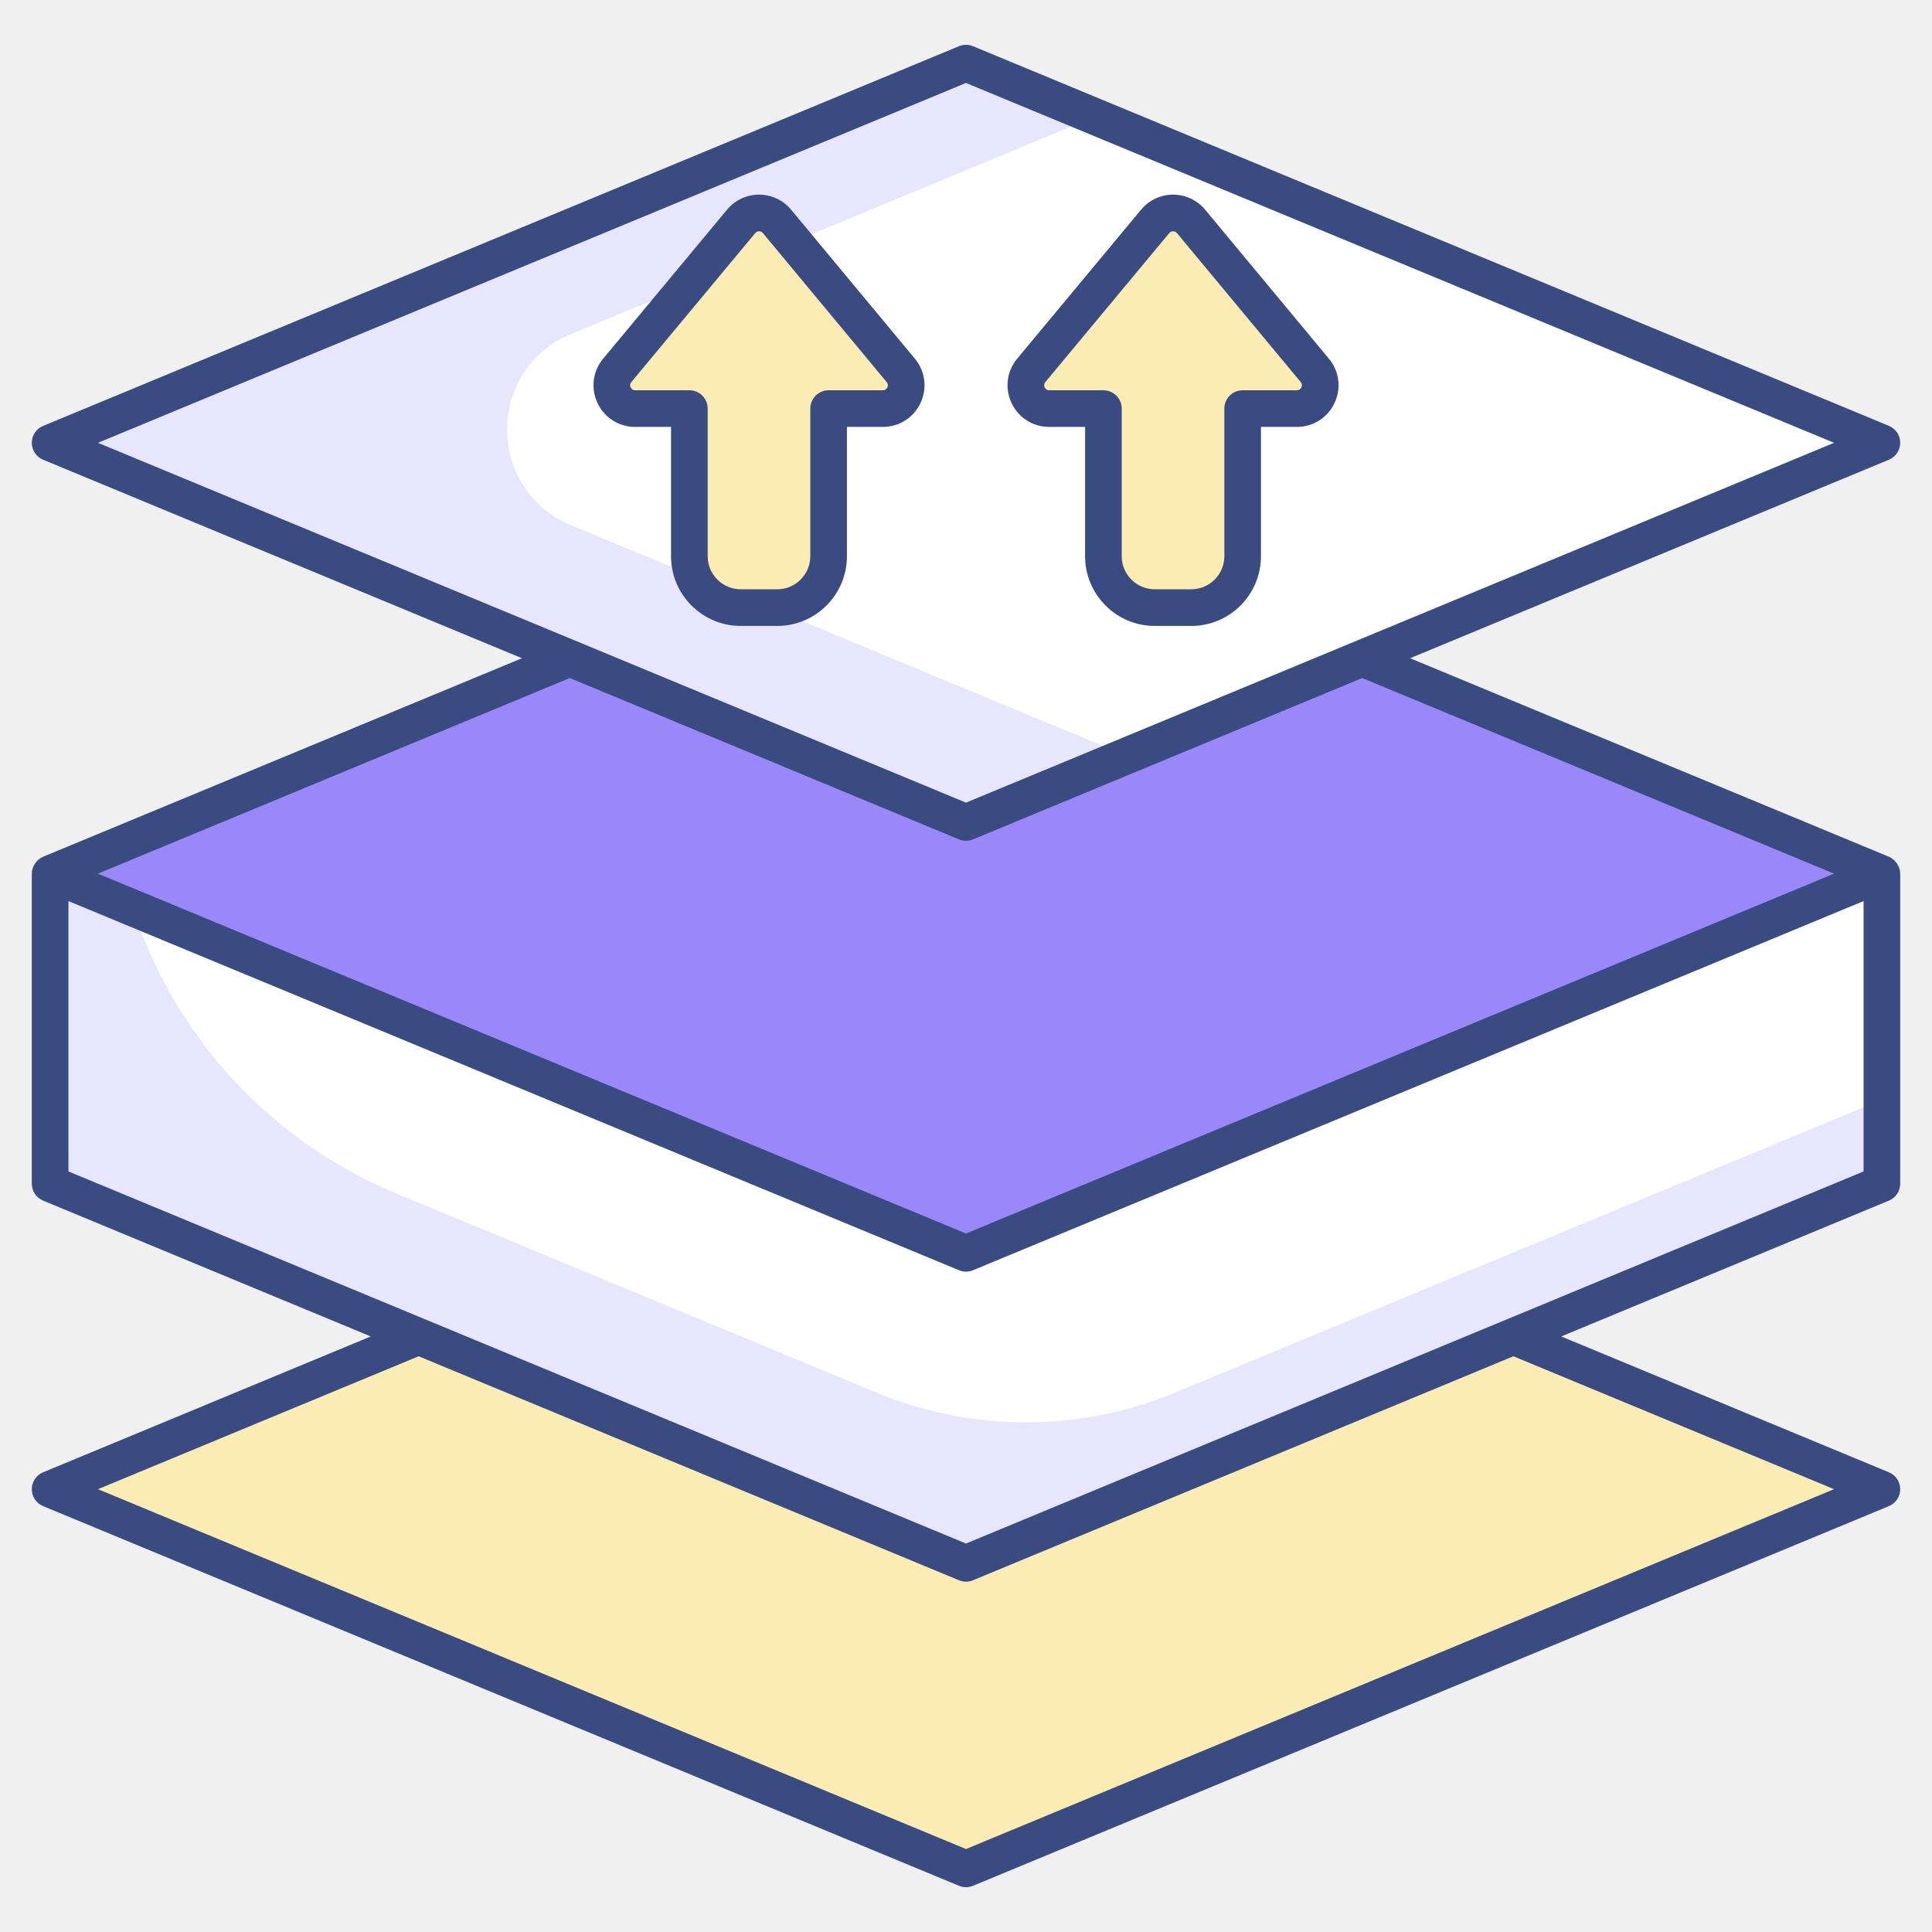
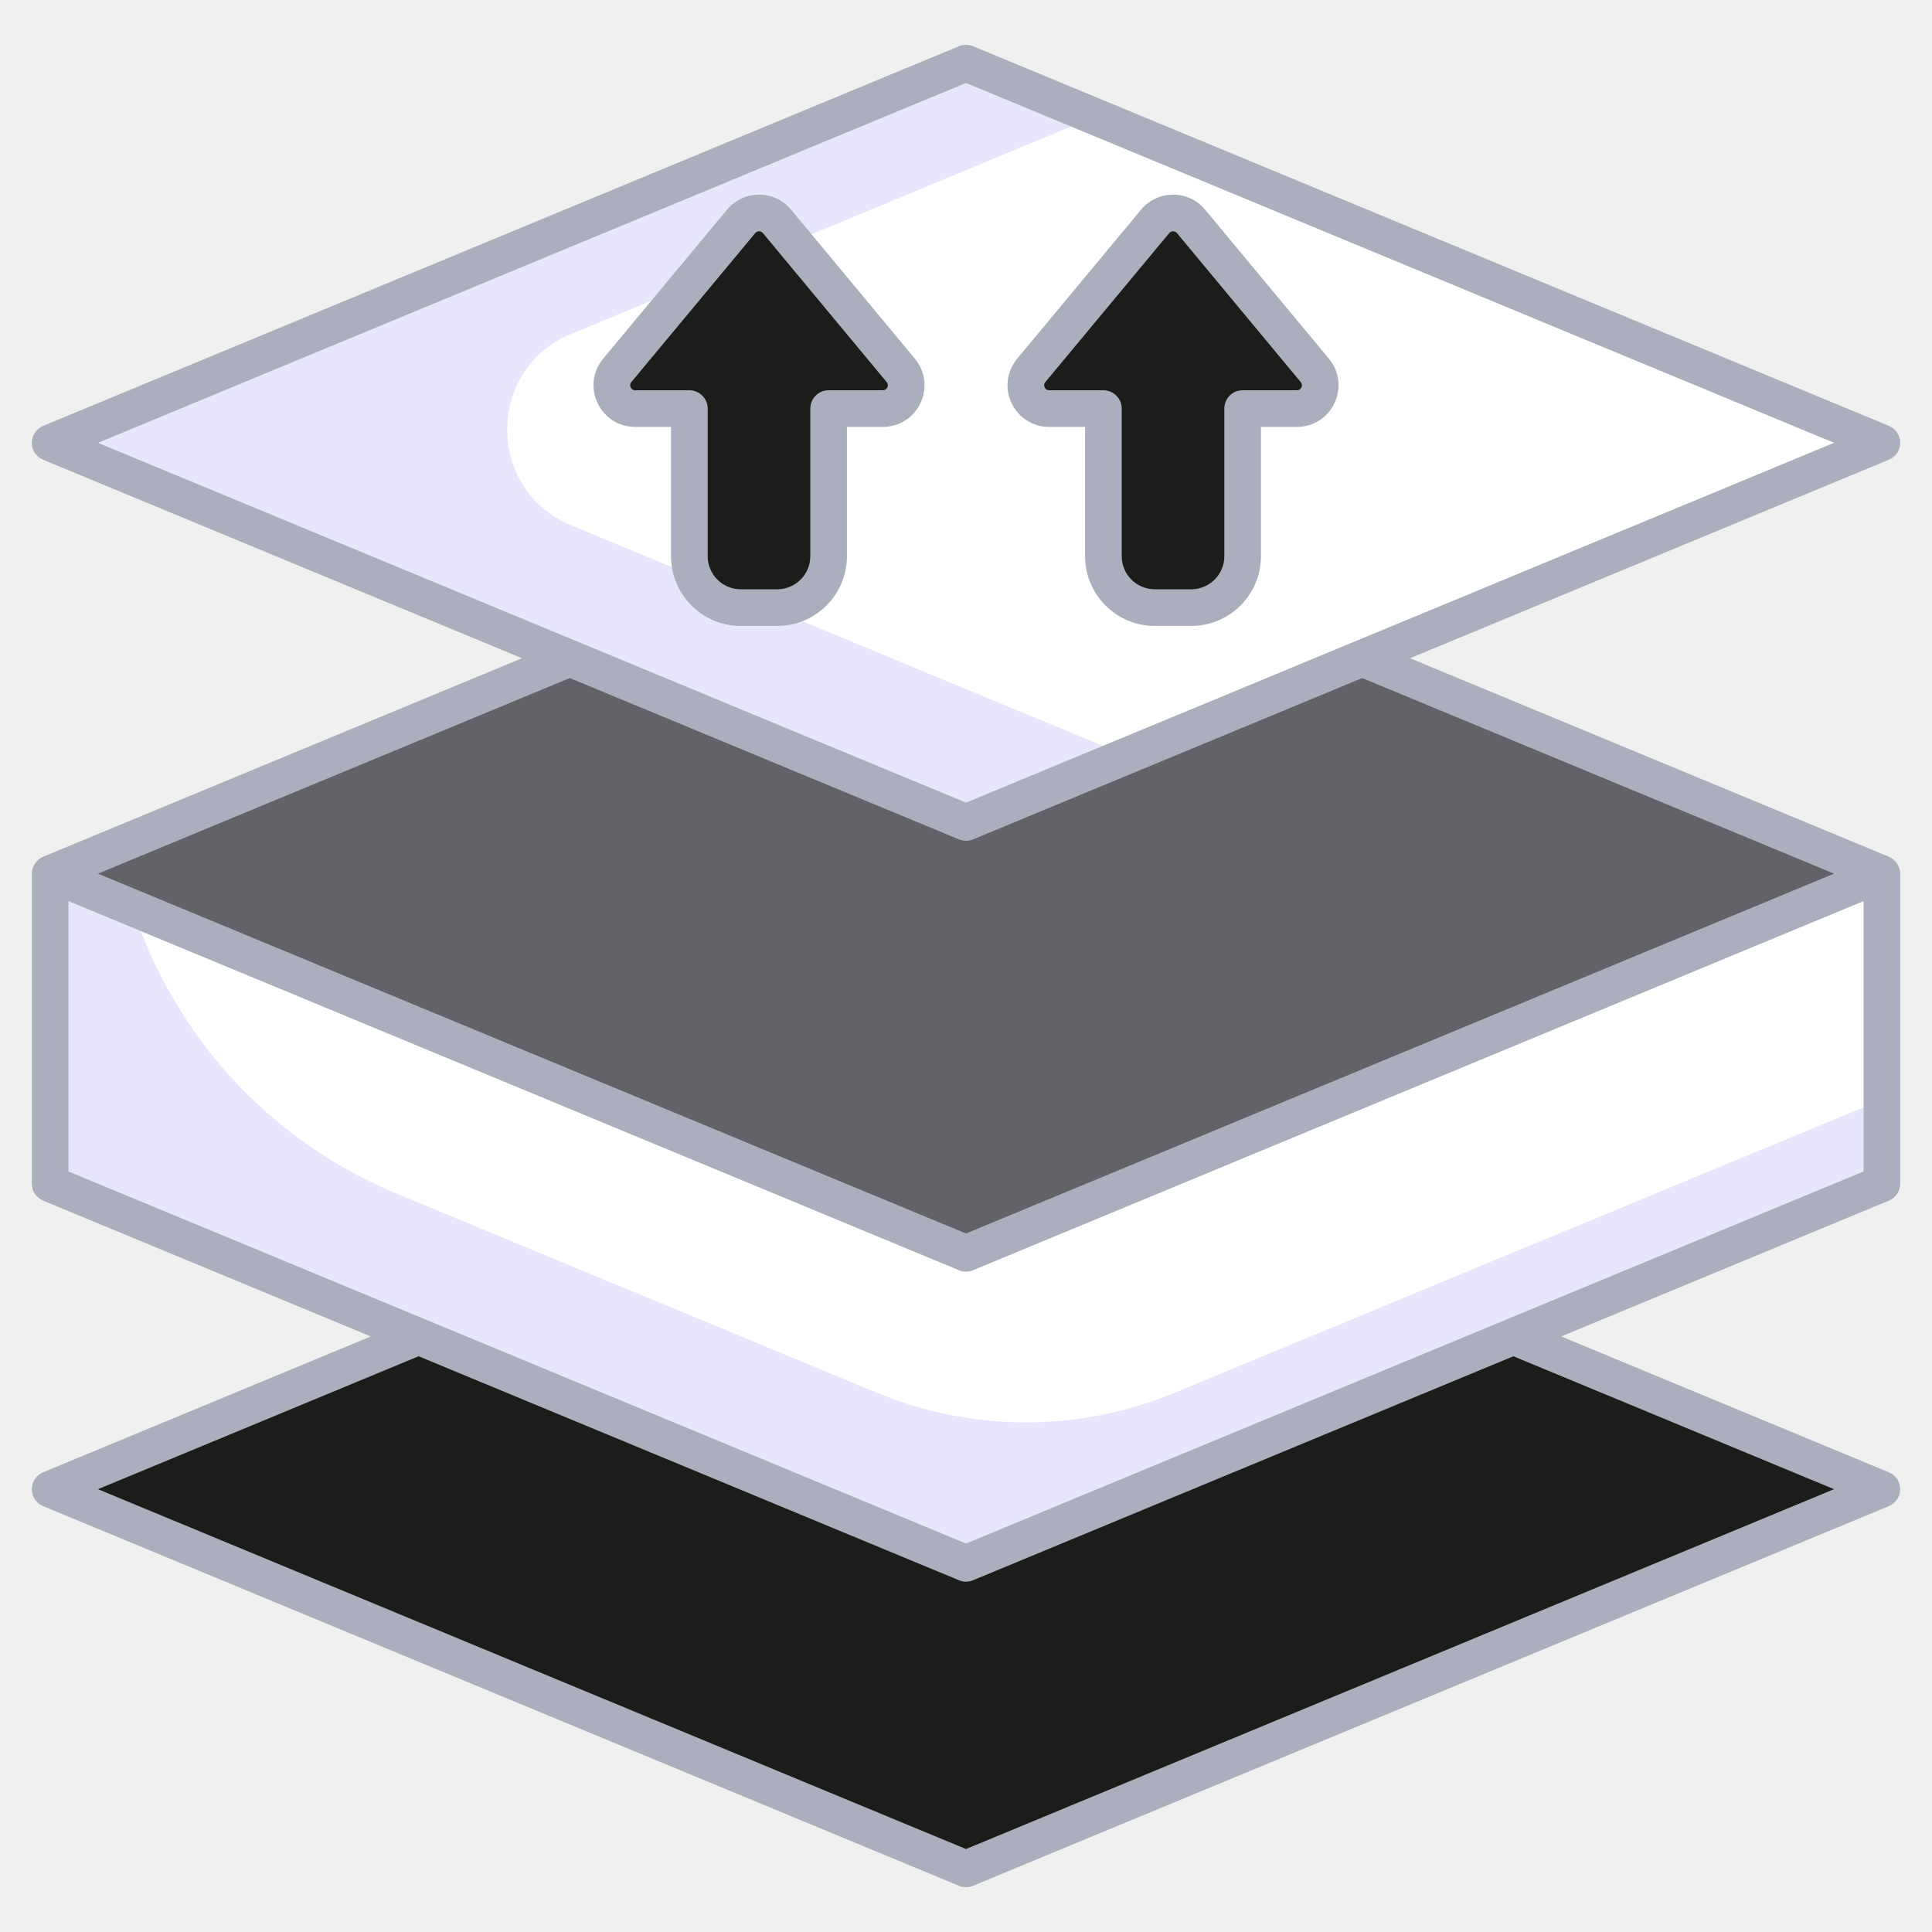
<svg xmlns="http://www.w3.org/2000/svg" width="70" height="70" viewBox="0 0 70 70" fill="none">
-   <path d="M68.185 53.956L35.001 67.713L1.816 53.956L35.001 40.2L68.185 53.956Z" fill="#FBECB3" />
+   <path d="M68.185 53.956L35.001 67.713L1.816 53.956L35.001 40.2L68.185 53.956Z" fill="#1C1C1B" />
  <path d="M1.816 42.887L35.001 56.644L68.185 42.887V31.654L35.001 45.41L1.816 31.654V42.887Z" fill="white" />
  <path d="M68.185 39.845V42.884L35.001 56.642L1.816 42.884V31.655L4.81 32.896C5.287 34.376 5.964 35.77 6.821 37.05C8.626 39.758 11.221 41.935 14.36 43.243L31.795 50.47C35.233 51.89 39.102 51.89 42.54 50.47L68.185 39.845Z" fill="#E7E6FD" />
-   <path d="M68.185 31.654L35.001 45.41L1.816 31.654L35.001 17.898L68.185 31.654Z" fill="#9A88FB" />
+   <path d="M68.185 31.654L35.001 45.41L1.816 31.654L35.001 17.898L68.185 31.654Z" fill="#636268" />
  <path d="M68.185 16.044L35.001 29.8L1.816 16.044L35.001 2.287L68.185 16.044Z" fill="white" />
  <path d="M40.834 27.387L35.001 29.803L1.816 16.045L35.001 2.287L39.68 4.225L20.692 12.102C17.605 13.377 17.605 17.75 20.692 19.031L40.834 27.387Z" fill="#E7E6FD" />
-   <path d="M31.987 14.804H30.022V20.153C30.022 21.181 29.188 22.015 28.16 22.015H26.839C25.81 22.015 24.977 21.181 24.977 20.153V14.804H23.013C22.298 14.804 21.906 13.97 22.364 13.419L26.853 8.02C27.191 7.614 27.814 7.614 28.152 8.021L32.636 13.419C33.093 13.97 32.702 14.804 31.987 14.804Z" fill="#FBECB3" />
-   <path d="M46.988 14.804H45.023V20.153C45.023 21.181 44.189 22.015 43.161 22.015H41.84C40.811 22.015 39.978 21.181 39.978 20.153V14.804H38.014C37.299 14.804 36.907 13.97 37.365 13.419L41.854 8.02C42.192 7.614 42.815 7.614 43.153 8.021L47.637 13.419C48.094 13.97 47.703 14.804 46.988 14.804Z" fill="#FBECB3" />
-   <path d="M68.848 16.044C68.848 15.775 68.687 15.533 68.439 15.43L35.254 1.674C35.092 1.607 34.908 1.607 34.746 1.674L1.562 15.431C1.314 15.533 1.152 15.775 1.152 16.044C1.152 16.312 1.314 16.554 1.562 16.657L18.912 23.849L1.562 31.041C1.339 31.134 1.152 31.383 1.152 31.654V42.888C1.152 43.156 1.314 43.398 1.562 43.501L13.434 48.422L1.562 53.344C1.314 53.446 1.152 53.688 1.152 53.957C1.152 54.225 1.314 54.467 1.562 54.57L34.746 68.326C34.908 68.394 35.092 68.394 35.254 68.326L68.438 54.57C68.687 54.467 68.848 54.225 68.848 53.957C68.848 53.688 68.687 53.446 68.438 53.344L56.566 48.422L68.438 43.501C68.687 43.398 68.848 43.156 68.848 42.888V31.654C68.848 31.384 68.663 31.135 68.438 31.041L51.089 23.849L68.438 16.657C68.687 16.554 68.848 16.312 68.848 16.044ZM66.451 53.956L35 66.994L3.549 53.956L15.167 49.14L34.746 57.256C34.908 57.324 35.092 57.324 35.254 57.256L54.833 49.14L66.451 53.956ZM67.521 42.444L35 55.925L2.48 42.444V32.648L34.746 46.023C34.908 46.091 35.092 46.091 35.254 46.023L67.521 32.648L67.521 42.444ZM66.451 31.654L35 44.692L3.549 31.654L20.645 24.567L34.746 30.413C34.908 30.48 35.092 30.48 35.254 30.413L49.356 24.567L66.451 31.654ZM35 29.081L3.549 16.044L35 3.006L66.451 16.044L35 29.081Z" fill="#3A4B81" />
-   <path d="M28.663 7.597C28.375 7.251 27.953 7.053 27.503 7.052H27.502C27.053 7.052 26.63 7.251 26.343 7.596L21.854 12.995C21.476 13.449 21.397 14.064 21.648 14.6C21.899 15.135 22.422 15.468 23.013 15.468H24.313V20.153C24.313 21.546 25.446 22.679 26.839 22.679H28.16C29.553 22.679 30.686 21.546 30.686 20.153V15.468H31.987C32.578 15.468 33.101 15.135 33.352 14.6C33.603 14.065 33.525 13.45 33.147 12.995L28.663 7.597ZM32.151 14.036C32.128 14.083 32.082 14.14 31.987 14.14H30.022C29.656 14.14 29.359 14.437 29.359 14.804V20.153C29.359 20.814 28.822 21.351 28.16 21.351H26.839C26.178 21.351 25.641 20.814 25.641 20.153V14.804C25.641 14.437 25.344 14.14 24.977 14.14H23.014C22.919 14.14 22.873 14.083 22.85 14.036C22.828 13.989 22.814 13.916 22.875 13.843L27.364 8.445C27.411 8.388 27.471 8.38 27.503 8.38C27.534 8.38 27.595 8.388 27.641 8.445L32.126 13.844C32.186 13.917 32.173 13.989 32.151 14.036Z" fill="#3A4B81" />
-   <path d="M38.014 15.468H39.315V20.153C39.315 21.546 40.448 22.679 41.84 22.679H43.161C44.554 22.679 45.687 21.546 45.687 20.153V15.468H46.988C47.579 15.468 48.102 15.135 48.353 14.6C48.604 14.065 48.526 13.45 48.148 12.995L43.664 7.597C43.376 7.251 42.954 7.053 42.505 7.052C42.504 7.052 42.504 7.052 42.503 7.052C42.054 7.052 41.632 7.25 41.344 7.596L36.855 12.995C36.477 13.449 36.398 14.064 36.649 14.6C36.9 15.135 37.423 15.468 38.014 15.468ZM37.875 13.843L42.364 8.445C42.409 8.391 42.465 8.38 42.503 8.38H42.504C42.542 8.38 42.598 8.391 42.643 8.445L47.127 13.843C47.188 13.917 47.174 13.989 47.152 14.036C47.13 14.083 47.083 14.14 46.988 14.14H45.023C44.656 14.14 44.36 14.437 44.36 14.804V20.153C44.36 20.814 43.822 21.351 43.161 21.351H41.84C41.179 21.351 40.642 20.814 40.642 20.153V14.804C40.642 14.437 40.345 14.14 39.978 14.14H38.014C37.919 14.14 37.873 14.083 37.851 14.036C37.828 13.989 37.815 13.917 37.875 13.843Z" fill="#3A4B81" />
+   <path d="M31.987 14.804H30.022V20.153C30.022 21.181 29.188 22.015 28.16 22.015H26.839C25.81 22.015 24.977 21.181 24.977 20.153V14.804H23.013C22.298 14.804 21.906 13.97 22.364 13.419L26.853 8.02C27.191 7.614 27.814 7.614 28.152 8.021L32.636 13.419C33.093 13.97 32.702 14.804 31.987 14.804Z" fill="#1C1C1B" />
+   <path d="M46.988 14.804H45.023V20.153C45.023 21.181 44.189 22.015 43.161 22.015H41.84C40.811 22.015 39.978 21.181 39.978 20.153V14.804H38.014C37.299 14.804 36.907 13.97 37.365 13.419L41.854 8.02C42.192 7.614 42.815 7.614 43.153 8.021L47.637 13.419C48.094 13.97 47.703 14.804 46.988 14.804Z" fill="#1C1C1B" />
+   <path d="M68.848 16.044C68.848 15.775 68.687 15.533 68.439 15.43L35.254 1.674C35.092 1.607 34.908 1.607 34.746 1.674L1.562 15.431C1.314 15.533 1.152 15.775 1.152 16.044C1.152 16.312 1.314 16.554 1.562 16.657L18.912 23.849L1.562 31.041C1.339 31.134 1.152 31.383 1.152 31.654V42.888C1.152 43.156 1.314 43.398 1.562 43.501L13.434 48.422L1.562 53.344C1.314 53.446 1.152 53.688 1.152 53.957C1.152 54.225 1.314 54.467 1.562 54.57L34.746 68.326C34.908 68.394 35.092 68.394 35.254 68.326L68.438 54.57C68.687 54.467 68.848 54.225 68.848 53.957C68.848 53.688 68.687 53.446 68.438 53.344L56.566 48.422L68.438 43.501C68.687 43.398 68.848 43.156 68.848 42.888V31.654C68.848 31.384 68.663 31.135 68.438 31.041L51.089 23.849L68.438 16.657C68.687 16.554 68.848 16.312 68.848 16.044ZM66.451 53.956L35 66.994L3.549 53.956L15.167 49.14L34.746 57.256C34.908 57.324 35.092 57.324 35.254 57.256L54.833 49.14L66.451 53.956ZM67.521 42.444L35 55.925L2.48 42.444V32.648L34.746 46.023C34.908 46.091 35.092 46.091 35.254 46.023L67.521 32.648L67.521 42.444ZM66.451 31.654L35 44.692L3.549 31.654L20.645 24.567L34.746 30.413C34.908 30.48 35.092 30.48 35.254 30.413L49.356 24.567L66.451 31.654ZM35 29.081L3.549 16.044L35 3.006L66.451 16.044L35 29.081Z" fill="#ABAFBD" />
+   <path d="M28.663 7.597C28.375 7.251 27.953 7.053 27.503 7.052C27.053 7.052 26.63 7.251 26.343 7.596L21.854 12.995C21.476 13.449 21.397 14.064 21.648 14.6C21.899 15.135 22.422 15.468 23.013 15.468H24.313V20.153C24.313 21.546 25.446 22.679 26.839 22.679H28.16C29.553 22.679 30.686 21.546 30.686 20.153V15.468H31.987C32.578 15.468 33.101 15.135 33.352 14.6C33.603 14.065 33.525 13.45 33.147 12.995L28.663 7.597ZM32.151 14.036C32.128 14.083 32.082 14.14 31.987 14.14H30.022C29.656 14.14 29.359 14.437 29.359 14.804V20.153C29.359 20.814 28.822 21.351 28.16 21.351H26.839C26.178 21.351 25.641 20.814 25.641 20.153V14.804C25.641 14.437 25.344 14.14 24.977 14.14H23.014C22.919 14.14 22.873 14.083 22.85 14.036C22.828 13.989 22.814 13.916 22.875 13.843L27.364 8.445C27.411 8.388 27.471 8.38 27.503 8.38C27.534 8.38 27.595 8.388 27.641 8.445L32.126 13.844C32.186 13.917 32.173 13.989 32.151 14.036Z" fill="#ABAFBD" />
+   <path d="M38.014 15.468H39.315V20.153C39.315 21.546 40.448 22.679 41.84 22.679H43.161C44.554 22.679 45.687 21.546 45.687 20.153V15.468H46.988C47.579 15.468 48.102 15.135 48.353 14.6C48.604 14.065 48.526 13.45 48.148 12.995L43.664 7.597C43.376 7.251 42.954 7.053 42.505 7.052C42.504 7.052 42.504 7.052 42.503 7.052C42.054 7.052 41.632 7.25 41.344 7.596L36.855 12.995C36.477 13.449 36.398 14.064 36.649 14.6C36.9 15.135 37.423 15.468 38.014 15.468ZM37.875 13.843L42.364 8.445C42.409 8.391 42.465 8.38 42.503 8.38C42.542 8.38 42.598 8.391 42.643 8.445L47.127 13.843C47.188 13.917 47.174 13.989 47.152 14.036C47.13 14.083 47.083 14.14 46.988 14.14H45.023C44.656 14.14 44.36 14.437 44.36 14.804V20.153C44.36 20.814 43.822 21.351 43.161 21.351H41.84C41.179 21.351 40.642 20.814 40.642 20.153V14.804C40.642 14.437 40.345 14.14 39.978 14.14H38.014C37.919 14.14 37.873 14.083 37.851 14.036C37.828 13.989 37.815 13.917 37.875 13.843Z" fill="#ABAFBD" />
</svg>
